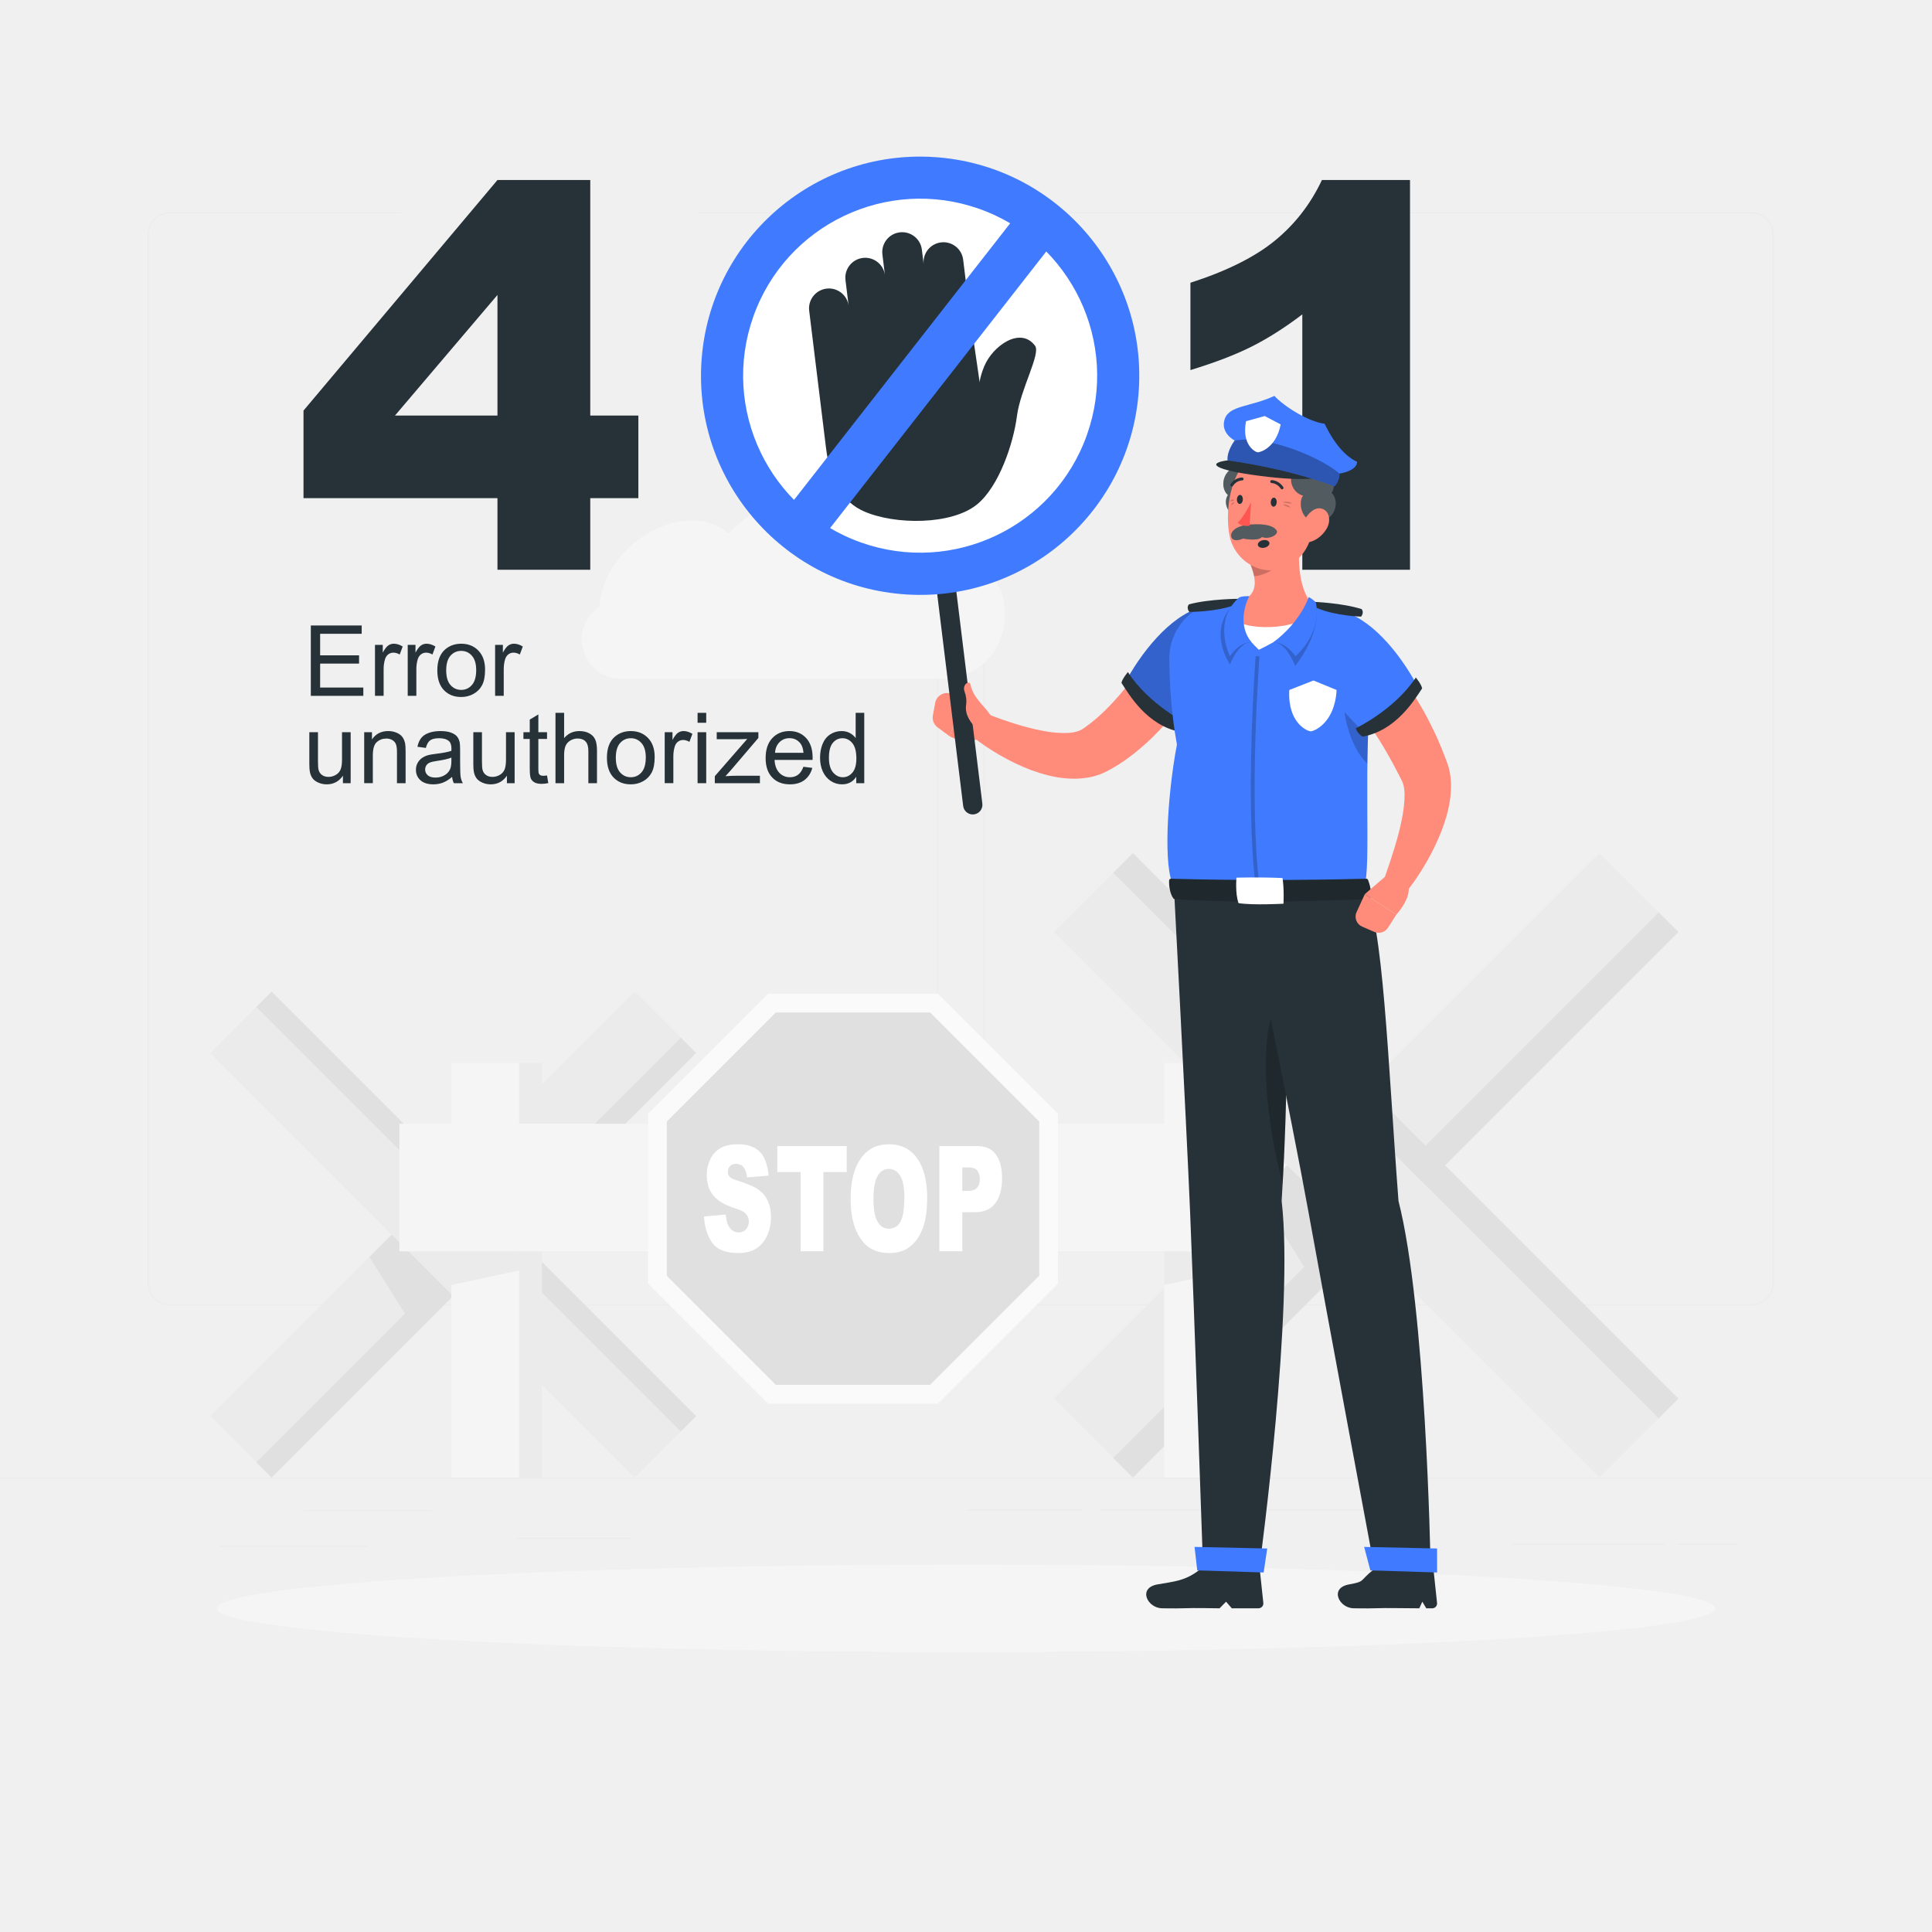
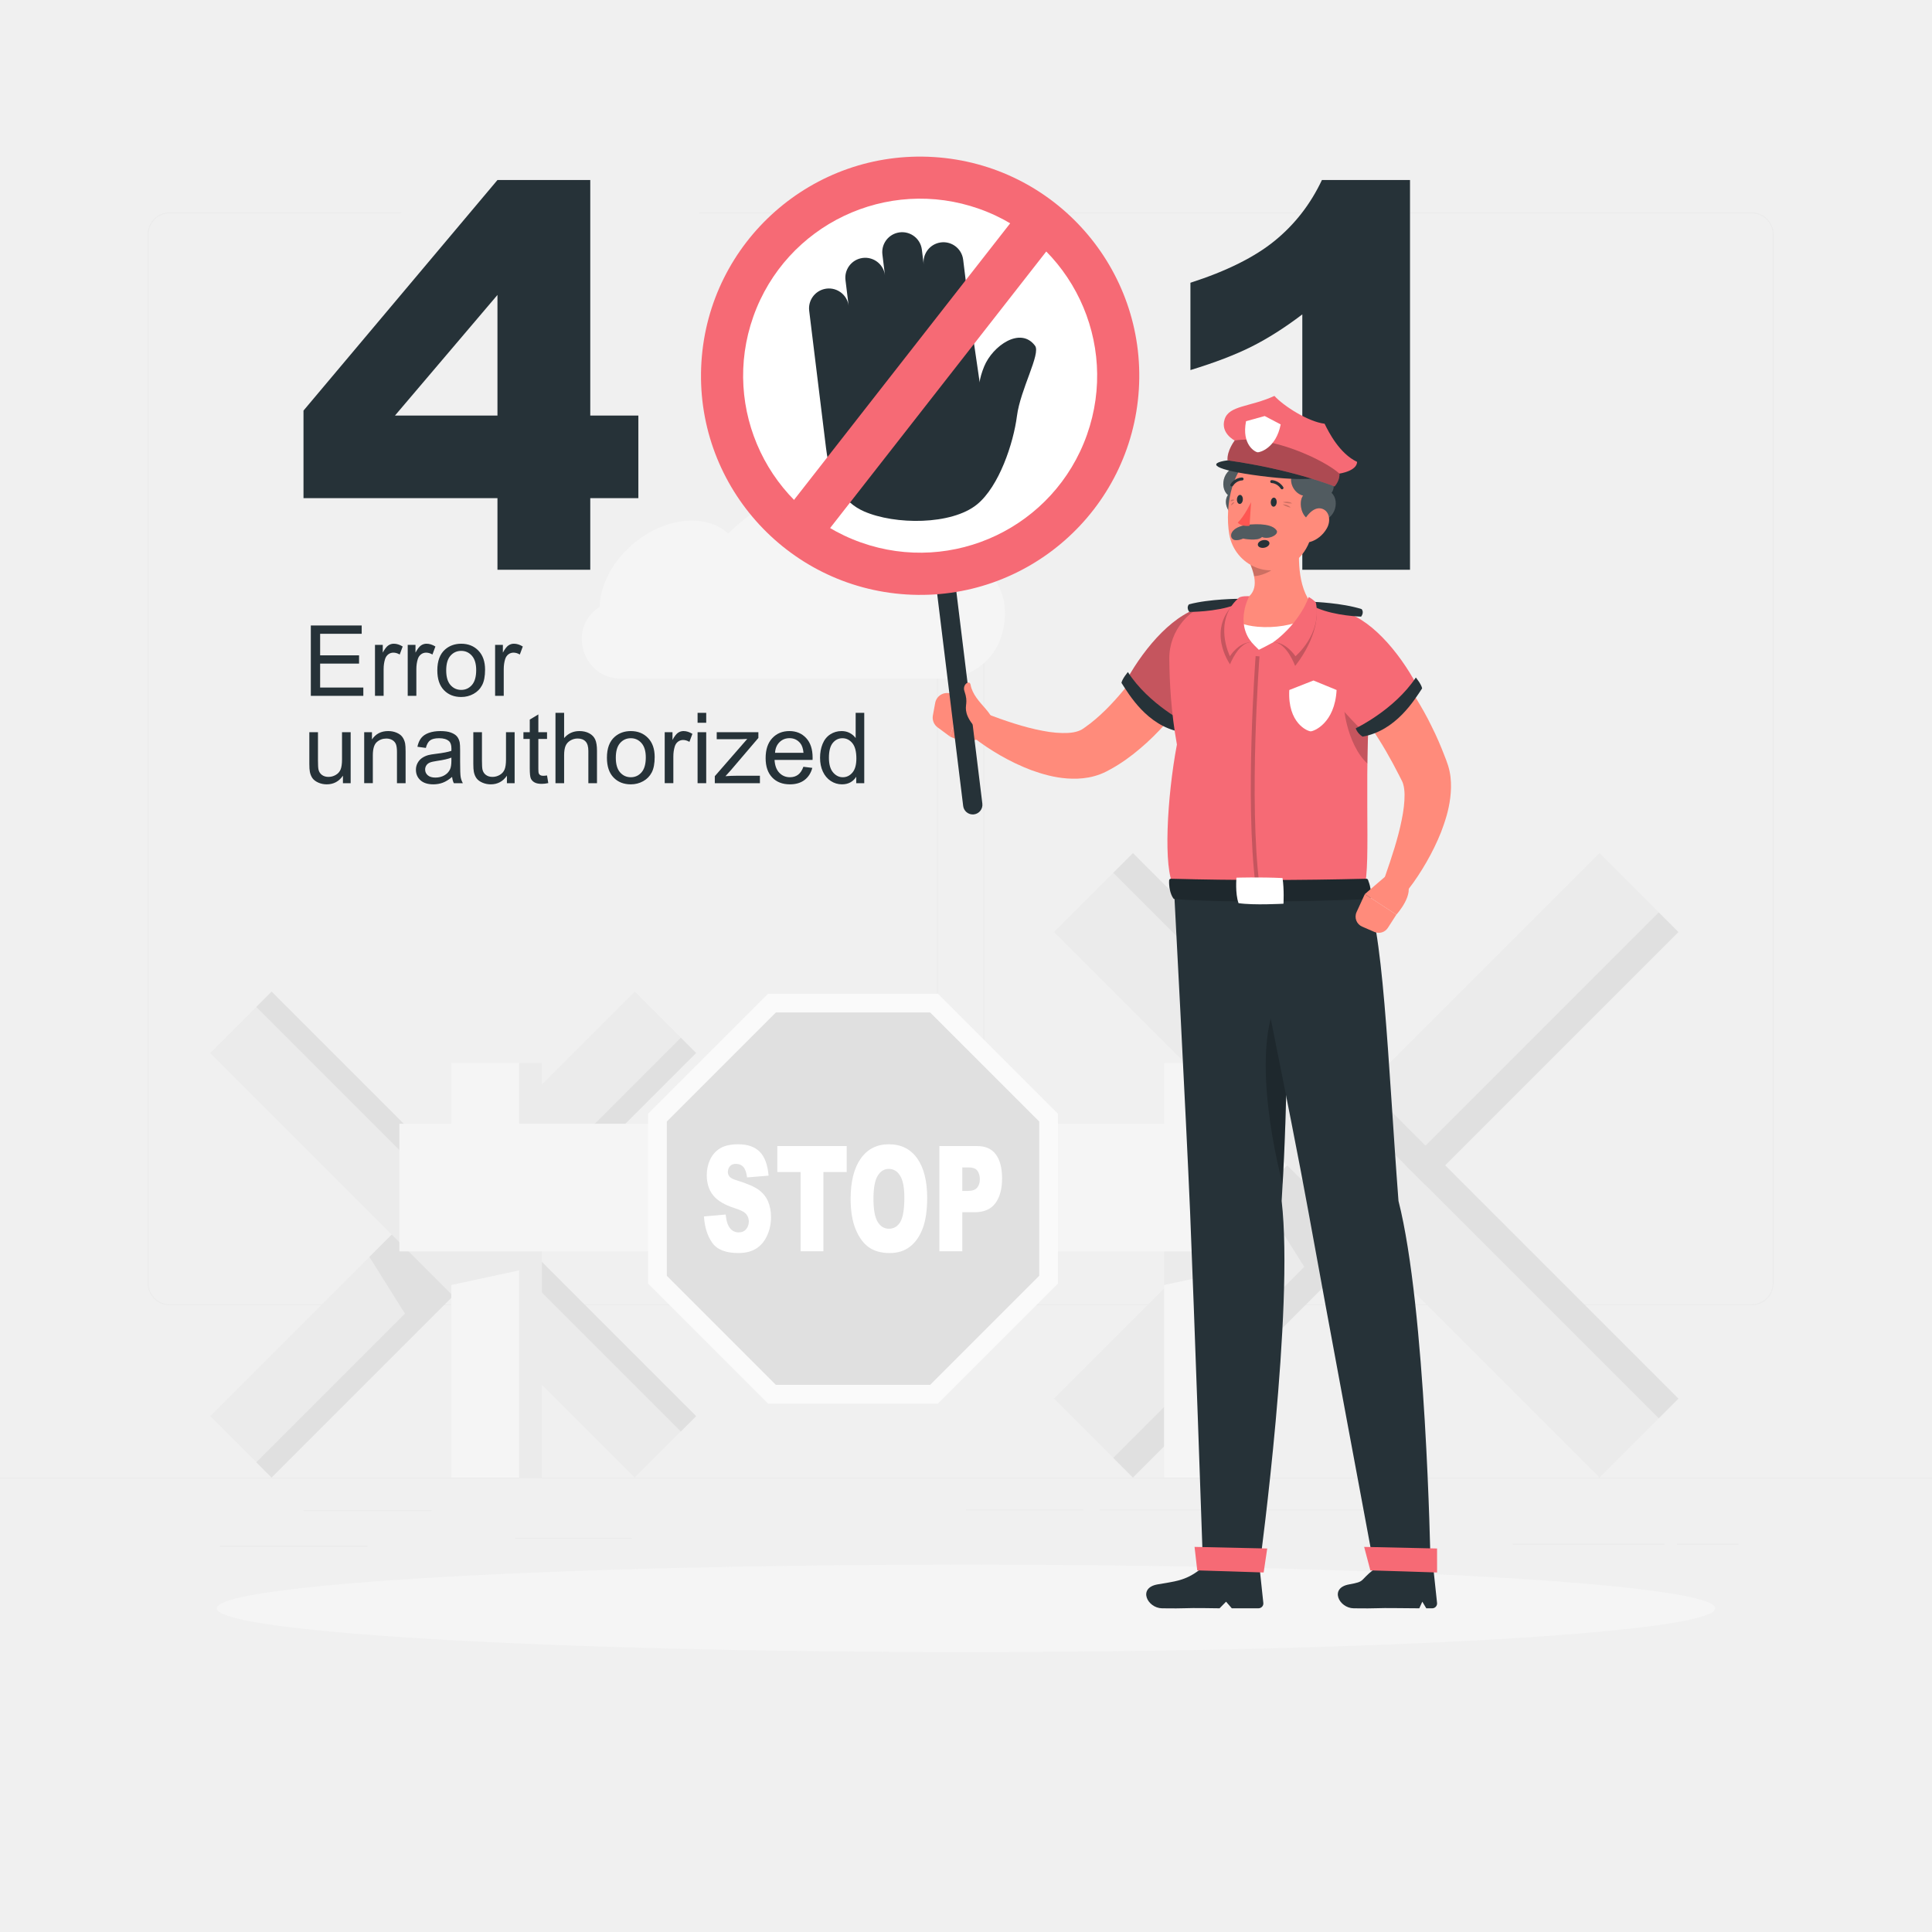
<svg xmlns="http://www.w3.org/2000/svg" version="1.1" x="0px" y="0px" viewBox="0 0 500 500" style="enable-background:new 0 0 500 500;" xml:space="preserve">
  <g id="Background_Complete">
    <g>
      <rect y="382.398" style="fill:#EBEBEB;" width="500" height="0.25" />
      <rect x="78.545" y="390.788" style="fill:#EBEBEB;" width="33.122" height="0.25" />
      <rect x="133.333" y="398" style="fill:#EBEBEB;" width="30.167" height="0.25" />
      <rect x="56.854" y="400.074" style="fill:#EBEBEB;" width="38.251" height="0.25" />
      <rect x="434" y="399.528" style="fill:#EBEBEB;" width="15.901" height="0.25" />
      <rect x="391.471" y="399.528" style="fill:#EBEBEB;" width="39.321" height="0.25" />
      <rect x="250" y="390.663" style="fill:#EBEBEB;" width="30.333" height="0.25" />
      <rect x="284.667" y="390.663" style="fill:#EBEBEB;" width="72.095" height="0.25" />
      <path style="fill:#EBEBEB;" d="M237.014,337.8H43.915c-3.147,0-5.708-2.561-5.708-5.708V60.66c0-3.147,2.561-5.708,5.708-5.708    h193.099c3.146,0,5.707,2.561,5.707,5.708v271.432C242.721,335.239,240.16,337.8,237.014,337.8z M43.915,55.203    c-3.01,0-5.458,2.448-5.458,5.458v271.432c0,3.01,2.448,5.458,5.458,5.458h193.099c3.009,0,5.457-2.448,5.457-5.458V60.66    c0-3.009-2.448-5.458-5.457-5.458H43.915z" />
      <path style="fill:#EBEBEB;" d="M453.31,337.8H260.212c-3.147,0-5.707-2.561-5.707-5.708V60.66c0-3.147,2.561-5.708,5.707-5.708    H453.31c3.148,0,5.708,2.561,5.708,5.708v271.432C459.019,335.239,456.458,337.8,453.31,337.8z M260.212,55.203    c-3.009,0-5.457,2.448-5.457,5.458v271.432c0,3.01,2.448,5.458,5.457,5.458H453.31c3.01,0,5.458-2.448,5.458-5.458V60.66    c0-3.009-2.448-5.458-5.458-5.458H260.212z" />
    </g>
    <g>
      <g>
        <rect x="340.186" y="199.199" transform="matrix(0.7071 0.7071 -0.7071 0.7071 314.2608 -160.6245)" style="fill:#EBEBEB;" width="21.672" height="199.671" />
        <polygon style="fill:#E0E0E0;" points="361.931,303.448 346.607,288.124 325.718,309.013 339.771,331.418    " />
        <rect x="357.626" y="209.415" transform="matrix(-0.7071 -0.7071 0.7071 -0.7071 397.998 783.3564)" style="fill:#E0E0E0;" width="7.224" height="199.671" />
        <rect x="340.186" y="204.307" transform="matrix(0.7071 -0.7071 0.7071 0.7071 -112.2491 337.2923)" style="fill:#EBEBEB;" width="21.672" height="199.671" />
        <rect x="357.626" y="194.091" transform="matrix(-0.7071 0.7071 -0.7071 -0.7071 824.5084 246.3343)" style="fill:#E0E0E0;" width="7.224" height="199.671" />
      </g>
      <g>
        <rect x="106.857" y="239.821" transform="matrix(0.7071 0.7071 -0.7071 0.7071 258.2875 11.4772)" style="fill:#EBEBEB;" width="16.866" height="155.396" />
        <polygon style="fill:#E0E0E0;" points="123.78,320.954 111.854,309.028 95.597,325.285 106.534,342.722    " />
        <rect x="120.429" y="247.772" transform="matrix(-0.7071 -0.7071 0.7071 -0.7071 -19.7576 642.7559)" style="fill:#E0E0E0;" width="5.622" height="155.396" />
        <rect x="106.857" y="243.797" transform="matrix(0.7071 -0.7071 0.7071 0.7071 -193.5634 175.6856)" style="fill:#EBEBEB;" width="16.866" height="155.396" />
        <rect x="120.429" y="235.846" transform="matrix(-0.7071 0.7071 -0.7071 -0.7071 432.0933 448.1087)" style="fill:#E0E0E0;" width="5.622" height="155.396" />
      </g>
      <g>
        <g>
          <rect x="301.262" y="275.115" style="fill:#F5F5F5;" width="17.606" height="107.284" />
          <polygon style="fill:#EBEBEB;" points="318.868,319.695 301.262,319.695 301.262,332.561 318.868,328.757     " />
          <rect x="318.868" y="275.115" transform="matrix(-1 -1.224647e-16 1.224647e-16 -1 643.605 657.5133)" style="fill:#EBEBEB;" width="5.869" height="107.284" />
        </g>
        <g>
          <rect x="116.786" y="275.115" style="fill:#F5F5F5;" width="17.606" height="107.284" />
          <polygon style="fill:#EBEBEB;" points="134.392,319.695 116.786,319.695 116.786,332.561 134.392,328.757     " />
          <rect x="134.392" y="275.115" transform="matrix(-1 -1.224647e-16 1.224647e-16 -1 274.6532 657.5133)" style="fill:#EBEBEB;" width="5.869" height="107.284" />
        </g>
        <g>
          <rect x="103.361" y="290.835" style="fill:#F5F5F5;" width="224.751" height="33.021" />
          <rect x="328.113" y="290.835" transform="matrix(-1 -1.224647e-16 1.224647e-16 -1 659.5233 614.6917)" style="fill:#EBEBEB;" width="3.298" height="33.021" />
        </g>
        <polygon style="fill:#FAFAFA;" points="242.731,257.173 198.792,257.173 167.722,288.243 167.722,332.183 198.792,363.253      242.731,363.253 273.801,332.183 273.801,288.243    " />
        <polygon style="fill:#E0E0E0;" points="240.722,262.023 200.801,262.023 172.571,290.252 172.571,330.174 200.801,358.403      240.722,358.403 268.952,330.174 268.952,290.252    " />
        <g>
          <path style="fill:#FFFFFF;" d="M182.189,314.819l5.622-0.501c0.121,1.3,0.369,2.29,0.743,2.97      c0.608,1.102,1.477,1.653,2.608,1.653c0.843,0,1.493-0.281,1.95-0.846c0.457-0.563,0.685-1.216,0.685-1.958      c0-0.706-0.218-1.337-0.652-1.894c-0.435-0.558-1.444-1.083-3.026-1.579c-2.591-0.828-4.438-1.93-5.542-3.305      c-1.114-1.374-1.67-3.125-1.67-5.254c0-1.399,0.285-2.72,0.854-3.965c0.57-1.243,1.426-2.221,2.57-2.933      c1.143-0.712,2.71-1.069,4.702-1.069c2.443,0,4.306,0.647,5.589,1.941c1.282,1.294,2.045,3.352,2.288,6.173l-5.568,0.465      c-0.148-1.226-0.459-2.117-0.933-2.675c-0.474-0.556-1.128-0.835-1.963-0.835c-0.687,0-1.204,0.207-1.552,0.622      c-0.348,0.415-0.522,0.918-0.522,1.513c0,0.432,0.144,0.822,0.431,1.169c0.278,0.358,0.939,0.693,1.983,1.003      c2.582,0.792,4.432,1.594,5.549,2.405c1.117,0.811,1.93,1.817,2.439,3.018c0.508,1.201,0.763,2.543,0.763,4.028      c0,1.746-0.339,3.355-1.017,4.828c-0.678,1.474-1.627,2.59-2.844,3.352c-1.217,0.761-2.751,1.141-4.603,1.141      c-3.253,0-5.504-0.891-6.756-2.673C183.063,319.832,182.354,317.566,182.189,314.819z" />
          <path style="fill:#FFFFFF;" d="M201.166,296.603h17.959v6.722h-6.026v20.499h-5.908v-20.499h-6.026V296.603z" />
          <path style="fill:#FFFFFF;" d="M220.142,310.233c0-4.445,0.869-7.904,2.608-10.381c1.739-2.475,4.16-3.714,7.264-3.714      c3.183,0,5.634,1.216,7.356,3.649c1.722,2.433,2.582,5.84,2.582,10.222c0,3.181-0.376,5.79-1.129,7.827      c-0.752,2.037-1.839,3.621-3.26,4.753c-1.422,1.133-3.193,1.699-5.314,1.699c-2.156,0-3.941-0.489-5.354-1.466      c-1.413-0.978-2.559-2.526-3.436-4.643C220.58,316.064,220.142,313.414,220.142,310.233z M226.05,310.269      c0,2.749,0.358,4.723,1.076,5.924c0.717,1.201,1.693,1.801,2.928,1.801c1.269,0,2.252-0.588,2.948-1.763      c0.695-1.176,1.044-3.286,1.044-6.332c0-2.562-0.363-4.435-1.089-5.617c-0.726-1.182-1.711-1.773-2.954-1.773      c-1.191,0-2.148,0.6-2.87,1.801C226.41,305.51,226.05,307.497,226.05,310.269z" />
          <path style="fill:#FFFFFF;" d="M243.109,296.603h9.821c2.139,0,3.741,0.725,4.806,2.172c1.065,1.449,1.598,3.51,1.598,6.183      c0,2.749-0.581,4.897-1.741,6.444c-1.161,1.548-2.933,2.321-5.315,2.321h-3.235v10.101h-5.935V296.603z M249.044,308.208h1.448      c1.139,0,1.939-0.281,2.4-0.845c0.46-0.563,0.691-1.284,0.691-2.163c0-0.853-0.2-1.578-0.6-2.172      c-0.4-0.594-1.152-0.891-2.256-0.891h-1.683V308.208z" />
        </g>
      </g>
      <path style="fill:#F0F0F0;" d="M411.347,102.747c-1.03,0-2.067,0.129-3.096,0.374c-0.004,0.001-0.009,0.002-0.013,0.004    c-1.316-2.951-4.247-4.872-8.203-4.872c-2.897,0-5.857,1.027-8.436,2.735l0,0c-1.678-5.634-6.708-9.404-13.734-9.404    c-9.986,0-20.447,7.632-24.228,17.392c-0.878-0.202-1.814-0.313-2.813-0.313c-0.313,0-0.627,0.011-0.941,0.031    c-8.616,0.571-7.969,13.572,0.666,13.572h61.4c2.155,0,4.203-1.007,5.471-2.749c1.062-1.459,1.886-3.068,2.385-4.76    C421.764,108.123,417.974,102.747,411.347,102.747z" />
      <path style="fill:#F0F0F0;" d="M171.359,45.129c-1.341-8.879-8.42-15.07-18.771-15.07c-8.481,0-17.218,4.154-23.723,10.545    c-0.002,0.002-0.004,0.004-0.006,0.006c-1.681-1.534-4.02-2.447-6.848-2.447c-7.178,0-14.713,5.819-16.832,12.996    c-0.333,1.13-0.496,2.219-0.533,3.264c-0.005,0.003-0.01,0.007-0.015,0.01c-0.049,0.033-0.098,0.066-0.146,0.099    c-5.945,4.043-2.958,13.385,4.232,13.385h63.231c2.447,0,4.775-1.189,6.104-3.243c0.989-1.529,1.768-3.173,2.273-4.886    C182.582,52.136,178.606,45.845,171.359,45.129z" />
      <path style="fill:#F5F5F5;" d="M246.884,144.296c-1.844-12.208-11.576-20.72-25.809-20.72c-11.66,0-23.674,5.711-32.617,14.498    c-0.003,0.003-0.005,0.005-0.008,0.008c-2.311-2.109-5.528-3.364-9.416-3.364c-9.869,0-20.23,8-23.142,17.869    c-0.458,1.553-0.682,3.051-0.733,4.488c-0.007,0.005-0.014,0.009-0.021,0.013c-0.067,0.045-0.134,0.09-0.201,0.136    c-8.182,5.565-4.124,18.403,5.771,18.403h83.321c6.914,0,13.153-4.432,15.146-11.053c0.012-0.041,0.025-0.083,0.037-0.124    C262.316,153.931,256.849,145.282,246.884,144.296z" />
    </g>
  </g>
  <g id="Background_Simple" style="display:none;">
    <g style="display:inline;">
-       <path style="fill:#407BFF;" d="M312.63,195.478c-16.424-28.295-22.446-56.696-48.459-80.939    c-20.391-19.004-44.801-36.364-80.735-36.049c-34.237,0.299-66.685,11.37-81.895,37.85c-15.031,26.168-12.386,61.452,1.454,84.648    c7.376,12.362,20.103,21.206,30.93,31.538c11.94,11.394,17.783,24.454,21.425,39.256c6.396,25.996,9.831,51.906,37.977,68.233    c27.571,15.994,63.867,13.722,98.977,11.881c32.105-1.684,78.098,3.508,101.174-22.134c21.826-24.253,16.347-63.719-3.388-83.319    C368.11,224.611,328.379,222.61,312.63,195.478z" />
+       <path style="fill:#F66A75;" d="M312.63,195.478c-16.424-28.295-22.446-56.696-48.459-80.939    c-20.391-19.004-44.801-36.364-80.735-36.049c-34.237,0.299-66.685,11.37-81.895,37.85c-15.031,26.168-12.386,61.452,1.454,84.648    c7.376,12.362,20.103,21.206,30.93,31.538c11.94,11.394,17.783,24.454,21.425,39.256c6.396,25.996,9.831,51.906,37.977,68.233    c27.571,15.994,63.867,13.722,98.977,11.881c32.105-1.684,78.098,3.508,101.174-22.134c21.826-24.253,16.347-63.719-3.388-83.319    C368.11,224.611,328.379,222.61,312.63,195.478z" />
      <path style="opacity:0.9;fill:#FFFFFF;" d="M312.63,195.478c-16.424-28.295-22.446-56.696-48.459-80.939    c-20.391-19.004-44.801-36.364-80.735-36.049c-34.237,0.299-66.685,11.37-81.895,37.85c-15.031,26.168-12.386,61.452,1.454,84.648    c7.376,12.362,20.103,21.206,30.93,31.538c11.94,11.394,17.783,24.454,21.425,39.256c6.396,25.996,9.831,51.906,37.977,68.233    c27.571,15.994,63.867,13.722,98.977,11.881c32.105-1.684,78.098,3.508,101.174-22.134c21.826-24.253,16.347-63.719-3.388-83.319    C368.11,224.611,328.379,222.61,312.63,195.478z" />
    </g>
  </g>
  <g id="Shadow_1_">
    <ellipse id="_x3C_Path_x3E__371_" style="fill:#F5F5F5;" cx="250" cy="416.238" rx="193.889" ry="11.323" />
  </g>
  <g id="_x34__1">
    <path style="fill:#263238;" d="M128.743,128.923H78.545v-22.664l50.198-59.671h24.017v60.955h12.448v21.379H152.76v18.536h-24.017   V128.923z M128.743,107.544V76.331l-26.524,31.213H128.743z" />
    <path style="fill:#263238;" d="M364.91,46.588v100.871h-27.873V81.363c-4.511,3.428-8.874,6.202-13.091,8.321   c-4.218,2.12-9.505,4.151-15.865,6.09V73.176c9.38-3.021,16.665-6.653,21.852-10.893c5.186-4.239,9.246-9.471,12.178-15.695H364.91   z" />
  </g>
  <g id="Character_1_">
    <g>
      <g>
        <path style="fill:#FF8B7B;" d="M311.817,173.193c-0.44,0.786-0.776,1.354-1.168,2.008c-0.379,0.632-0.777,1.242-1.171,1.855     c-0.788,1.224-1.624,2.409-2.473,3.586c-1.712,2.344-3.533,4.622-5.512,6.803c-1.975,2.185-4.083,4.294-6.41,6.255     c-2.313,1.974-4.829,3.816-7.669,5.377c-0.583,0.337-1.722,0.941-2.695,1.294c-1.001,0.377-1.999,0.654-2.977,0.833     c-1.959,0.357-3.798,0.38-5.528,0.264c-3.457-0.244-6.49-1.14-9.338-2.162c-2.833-1.077-5.472-2.355-7.983-3.797     c-2.525-1.463-4.852-2.986-7.203-4.861c-1.508-1.203-1.756-3.4-0.553-4.909c0.97-1.216,2.587-1.612,3.967-1.09l0.186,0.071     c4.739,1.8,9.795,3.522,14.527,4.406c2.357,0.473,4.685,0.664,6.656,0.557c0.978-0.066,1.865-0.224,2.552-0.471     c0.344-0.122,0.645-0.247,0.896-0.39c0.283-0.161,0.333-0.216,0.897-0.602c3.612-2.524,7.03-6.045,10.176-9.859     c1.566-1.922,3.096-3.915,4.551-5.972c0.735-1.022,1.439-2.07,2.145-3.108l1.03-1.564l0.941-1.469l0.158-0.247     c2.085-3.254,6.413-4.202,9.667-2.117C312.615,165.89,313.601,169.989,311.817,173.193z" />
        <path style="fill:#FF8B7B;" d="M256.74,185.461l-7.67-5.076l-3.247,10.199c0,0,4.951,2.86,9.856-0.503L256.74,185.461z" />
        <path style="fill:#FF8B7B;" d="M242.027,181.913l-0.599,3.245c-0.217,1.178,0.257,2.376,1.221,3.087l3.174,2.339l3.247-10.199     l-3.083-0.906C244.206,178.955,242.363,180.088,242.027,181.913z" />
        <g>
-           <path style="fill:#407BFF;" d="M312.06,156.937c-7.809,1.237-15.711,10.407-20.459,18.954      c5.221,9.095,13.533,12.417,13.533,12.417s9.26-8.763,13.011-15.234C321.897,166.602,319.407,155.773,312.06,156.937z" />
+           <path style="fill:#F66A75;" d="M312.06,156.937c-7.809,1.237-15.711,10.407-20.459,18.954      c5.221,9.095,13.533,12.417,13.533,12.417s9.26-8.763,13.011-15.234C321.897,166.602,319.407,155.773,312.06,156.937z" />
          <path style="opacity:0.2;" d="M312.06,156.937c-7.809,1.237-15.711,10.407-20.459,18.954      c5.221,9.095,13.533,12.417,13.533,12.417s9.26-8.763,13.011-15.234C321.897,166.602,319.407,155.773,312.06,156.937z" />
        </g>
        <path style="fill:#263238;" d="M291.901,173.93c0,0-1.474,1.725-1.669,2.789c1.949,3.001,6.575,11.029,15.223,12.706     c1.467-0.888,1.801-2.132,1.801-2.132S297.32,182.387,291.901,173.93z" />
-         <path style="fill:#407BFF;" d="M343.53,156.666c-9.197-1.495-19.781-1.942-28.566-0.816c-7.1,0.91-12.408,7.436-12.35,14.594     c0.051,6.261,0.476,13.994,1.971,22.243c-2.608,13.757-3.546,32.438-0.796,36.559c0.001,0.004,49.196,0.696,49.196,0.696     c2.104-5.887-0.541-31.327,2.265-57.898C356.035,164.612,350.908,157.865,343.53,156.666z" />
+         <path style="fill:#F66A75;" d="M343.53,156.666c-9.197-1.495-19.781-1.942-28.566-0.816c-7.1,0.91-12.408,7.436-12.35,14.594     c0.051,6.261,0.476,13.994,1.971,22.243c-2.608,13.757-3.546,32.438-0.796,36.559c0.001,0.004,49.196,0.696,49.196,0.696     c2.104-5.887-0.541-31.327,2.265-57.898C356.035,164.612,350.908,157.865,343.53,156.666z" />
        <path style="opacity:0.2;" d="M324.96,229.309c-2.807-22.131-0.031-59.143-0.003-59.514l0.997,0.076     c-0.028,0.37-2.797,37.282-0.003,59.313L324.96,229.309z" />
        <path style="fill:#263238;" d="M319.647,156.542c1.694-0.632,1.062-1.572,1.062-1.572s-7.682,0-12.991,1.432     c-0.812,0.862,0.063,1.959,0.063,1.959S314.62,158.419,319.647,156.542z" />
        <path style="opacity:0.2;" d="M322.789,155c0,0-3.167,5.861,1.073,11.19c-3.359,0.022-5.531,5.727-5.531,5.727     s-6.563-9.119,1.833-16.411C320.631,154.784,322.789,155,322.789,155z" />
        <path style="fill:#FFFFFF;" d="M319.405,157.841c-0.824,3.576,6.385,10.329,6.385,10.329s12.75-6.159,13.556-9.693     L319.405,157.841z" />
        <path style="opacity:0.2;" d="M348.179,178.79c-1.36,2.62,0.45,14.03,5.7,18.81c0.06-4.7,0.2-9.69,0.5-14.82L348.179,178.79z" />
        <path style="fill:#FF8B7B;" d="M336.694,137.247l-13.164,8.638c1.558,3.826,2.286,7.807-2.212,9.644     c-2.606,1.064-2.653,4.772-0.03,5.792c1.055,0.411,2.408,0.716,4.124,0.874c4.526,0.417,9.266-0.43,12.383-1.969     c1.751-0.865,2.248-3.06,1.135-4.665C335.514,150.635,335.931,142.158,336.694,137.247z" />
        <path style="opacity:0.2;" d="M331.327,140.772l-7.792,5.109c0.447,1.085,0.818,2.181,1.015,3.237     c3.108-0.178,7.164-2.641,7.248-5.208C331.841,142.63,331.653,141.387,331.327,140.772z" />
        <g>
          <path style="fill:#263238;" d="M322.076,120.772c3.356-0.068,4.266,4.742,3.038,6.366c2.539,0.553,3.765,3.524,3.034,5.032      c-0.73,1.508-3.703,3.154-6.328,2.494c-4.486-1.128-5.265-4.854-4.036-6.553C315.345,126.096,316.566,120.026,322.076,120.772z" />
          <path style="opacity:0.2;fill:#FFFFFF;" d="M322.076,120.772c3.356-0.068,4.266,4.742,3.038,6.366      c2.539,0.553,3.765,3.524,3.034,5.032c-0.73,1.508-3.703,3.154-6.328,2.494c-4.486-1.128-5.265-4.854-4.036-6.553      C315.345,126.096,316.566,120.026,322.076,120.772z" />
        </g>
        <path style="fill:#FF8B7B;" d="M340.962,128.696c-1.006,7.893-1.193,12.568-5.466,16.339c-6.428,5.674-15.985,1.314-17.361-6.742     c-1.238-7.251,0.614-18.941,8.587-21.519C334.578,114.235,341.968,120.803,340.962,128.696z" />
        <g>
          <path style="fill:#263238;" d="M340.054,134.734c-3.357-0.049-4.097-4.888-2.814-6.468c-2.518-0.642-3.639-3.653-2.857-5.135      c0.783-1.481,3.811-3.022,6.411-2.271c4.443,1.284,5.092,5.035,3.805,6.69C346.966,129.649,345.533,135.673,340.054,134.734z" />
          <path style="opacity:0.2;fill:#FFFFFF;" d="M340.054,134.734c-3.357-0.049-4.097-4.888-2.814-6.468      c-2.518-0.642-3.639-3.653-2.857-5.135c0.783-1.481,3.811-3.022,6.411-2.271c4.443,1.284,5.092,5.035,3.805,6.69      C346.966,129.649,345.533,135.673,340.054,134.734z" />
        </g>
        <path style="opacity:0.2;" d="M331.999,129.96c0,0,1.415-0.398,2.415,0.311C333.07,130.365,331.999,129.96,331.999,129.96z" />
        <path style="opacity:0.2;" d="M331.964,130.54c0,0,1.338-0.087,2.049,0.819C332.81,131.164,331.964,130.54,331.964,130.54z" />
        <path style="opacity:0.2;" d="M319.467,129.391c0,0-0.644-0.398-1.099,0.311C318.98,129.795,319.467,129.391,319.467,129.391z" />
        <path style="opacity:0.2;" d="M319.484,129.971c0,0-0.609-0.087-0.932,0.819C319.099,130.595,319.484,129.971,319.484,129.971z" />
        <path style="fill:#FF8B7B;" d="M343.383,136.739c-1.049,1.845-2.715,3.038-4.227,3.479c-2.275,0.663-3.185-1.613-2.361-3.981     c0.741-2.132,2.818-5.045,5.01-4.66C343.964,131.956,344.583,134.629,343.383,136.739z" />
        <path style="fill:#263238;" d="M330.405,130.017c-0.042,0.646-0.419,1.143-0.841,1.112s-0.73-0.58-0.688-1.226     c0.042-0.646,0.419-1.144,0.841-1.112C330.139,128.823,330.447,129.371,330.405,130.017z" />
        <path style="fill:#263238;" d="M327.202,141.752c-0.826,0.156-1.573-0.157-1.67-0.698c-0.097-0.541,0.494-1.106,1.319-1.262     c0.825-0.155,1.573,0.157,1.67,0.698C328.618,141.031,328.027,141.596,327.202,141.752z" />
        <path style="fill:#263238;" d="M321.646,129.308c-0.042,0.646-0.419,1.144-0.841,1.112c-0.422-0.031-0.731-0.58-0.688-1.226     c0.042-0.646,0.419-1.143,0.841-1.112C321.38,128.113,321.688,128.662,321.646,129.308z" />
        <g>
          <path style="fill:#263238;" d="M323.642,135.748c-4.685,0.32-5.578,2.605-4.762,3.604c0.816,0.999,2.823,0.017,2.823,0.017      s3.783,0.808,4.898-0.395c1.788,0.761,4.514-0.662,3.749-1.742C329.584,136.152,327.645,135.474,323.642,135.748z" />
          <path style="opacity:0.2;fill:#FFFFFF;" d="M323.642,135.748c-4.685,0.32-5.578,2.605-4.762,3.604      c0.816,0.999,2.823,0.017,2.823,0.017s3.783,0.808,4.898-0.395c1.788,0.761,4.514-0.662,3.749-1.742      C329.584,136.152,327.645,135.474,323.642,135.748z" />
        </g>
        <path style="fill:#FF5652;" d="M323.78,129.968c0,0-1.713,3.615-3.447,5.292c1.073,1.151,3.049,0.808,3.049,0.808L323.78,129.968     z" />
        <path style="fill:#263238;" d="M331.812,126.638c0.063-0.004,0.126-0.023,0.183-0.06c0.175-0.114,0.224-0.349,0.108-0.526     c-1.157-1.767-2.913-1.795-2.987-1.795c-0.21-0.001-0.379,0.169-0.378,0.379c0.001,0.209,0.171,0.38,0.38,0.382l0,0     c0.058,0.001,1.426,0.037,2.35,1.447C331.546,126.584,331.68,126.646,331.812,126.638z" />
        <path style="fill:#263238;" d="M318.779,125.89c0.123,0.001,0.244-0.057,0.318-0.166c0.933-1.387,2.302-1.389,2.36-1.388     c0.209,0.002,0.38-0.165,0.382-0.374c0.001-0.209-0.166-0.382-0.375-0.386c-0.076,0-1.831-0.017-2.999,1.72     c-0.117,0.174-0.07,0.41,0.105,0.528C318.634,125.868,318.707,125.89,318.779,125.89z" />
        <g>
          <path style="fill:#263238;" d="M331.689,310.8c2.237-36.078,1.743-73.102-2.149-81.16l-25.75-0.394      c0,0,3.191,60.325,4.204,84.357c1.05,24.988,3.284,89.963,3.284,89.963l14.898,0.184      C326.175,403.75,334.931,338.71,331.689,310.8z" />
          <path style="opacity:0.2;" d="M332.799,255.65c-8.79,9.6-4.68,36.18-0.85,50.82C332.969,288.16,333.279,269.93,332.799,255.65z" />
          <path style="fill:#263238;" d="M325.972,405.663l-13.106-0.169c-0.801-0.013-1.661,0.17-2.319,0.689      c-3.793,2.994-6.688,3.09-10.999,3.862c-5.168,0.926-2.612,6.123,1.198,6.183c6.301,0.099,5.778-0.133,11.15-0.048      c1.213,0.019,3.726,0.048,3.726,0.048l1.683-1.712l1.484,1.712c0,0,4.125,0,6.876,0c0.761,0,1.365-0.628,1.284-1.385      L325.972,405.663z" />
-           <path style="fill:#407BFF;" d="M327.032,406.958c-0.232-0.041-17.188-0.541-17.188-0.541l-0.694-6.083l18.806,0.417      L327.032,406.958z" />
+           <path style="fill:#F66A75;" d="M327.032,406.958c-0.232-0.041-17.188-0.541-17.188-0.541l-0.694-6.083l18.806,0.417      L327.032,406.958z" />
        </g>
        <g>
          <path style="fill:#263238;" d="M361.927,310.8c-2.759-36.078-3.935-72.8-8.943-80.858l-31.057-0.4      c0,0,12.352,60.029,16.692,84.061c4.51,24.988,16.652,89.963,16.652,89.963l14.923,0.184      C370.195,403.75,369.034,338.71,361.927,310.8z" />
          <path style="fill:#263238;" d="M370.93,405.663l-13.106-0.169c-0.801-0.013-1.661,0.17-2.319,0.689      c-3.793,2.994-2.059,3.09-6.37,3.862c-5.168,0.926-2.612,6.123,1.198,6.183c6.301,0.099,5.777-0.133,11.15-0.048      c1.213,0.019,5.833,0.048,5.833,0.048l0.778-1.712l1.028,1.712h1.536c0.746,0,1.328-0.647,1.249-1.389L370.93,405.663z" />
-           <path style="fill:#407BFF;" d="M371.915,406.958c-0.238-0.041-17.269-0.541-17.269-0.541l-1.605-6.083l18.868,0.417      L371.915,406.958z" />
+           <path style="fill:#F66A75;" d="M371.915,406.958c-0.238-0.041-17.269-0.541-17.269-0.541l-1.605-6.083l18.868,0.417      L371.915,406.958z" />
        </g>
-         <path style="fill:#407BFF;" d="M323.315,154.294c0,0-3.692,6.567,0.547,11.895c-3.359,0.022-5.559,3.643-5.559,3.643     s-4.472-8.979,2.132-14.958C320.902,154.153,323.315,154.294,323.315,154.294z" />
+         <path style="fill:#F66A75;" d="M323.315,154.294c0,0-3.692,6.567,0.547,11.895c-3.359,0.022-5.559,3.643-5.559,3.643     s-4.472-8.979,2.132-14.958C320.902,154.153,323.315,154.294,323.315,154.294z" />
        <g>
          <path style="fill:#263238;" d="M354.333,232.684c-17.573,0.727-37.725,0.95-50.327-0.001c-0.139-0.011-0.267-0.076-0.347-0.19      c-0.788-1.118-1.176-3.041-1.086-4.645c0.014-0.246,0.231-0.431,0.478-0.424c16.633,0.446,33.161,0.423,50.537-0.004      c0.195-0.005,0.378,0.111,0.45,0.292c0.555,1.405,0.851,2.931,0.745,4.536C354.767,232.486,354.57,232.675,354.333,232.684z" />
          <path style="opacity:0.2;" d="M354.333,232.684c-17.573,0.727-37.725,0.95-50.327-0.001c-0.139-0.011-0.267-0.076-0.347-0.19      c-0.788-1.118-1.176-3.041-1.086-4.645c0.014-0.246,0.231-0.431,0.478-0.424c16.633,0.446,33.161,0.423,50.537-0.004      c0.195-0.005,0.378,0.111,0.45,0.292c0.555,1.405,0.851,2.931,0.745,4.536C354.767,232.486,354.57,232.675,354.333,232.684z" />
        </g>
        <path style="fill:#FFFFFF;" d="M319.998,227.143c0,0-0.378,4.025,0.532,6.589c3.813,0.589,11.635,0.148,11.635,0.148     s0.208-3.722-0.248-6.644C325.92,226.958,319.998,227.143,319.998,227.143z" />
        <g>
          <path style="fill:#FF8B7B;" d="M355.133,166.724l0.567,0.505l0.452,0.42l0.845,0.816c0.552,0.541,1.055,1.087,1.563,1.636      c1.003,1.094,1.95,2.214,2.848,3.354c1.796,2.283,3.466,4.631,4.961,7.069c1.5,2.434,2.908,4.913,4.138,7.47      c1.275,2.534,2.396,5.133,3.396,7.769c0.264,0.705,0.474,1.135,0.858,2.346c0.324,1.036,0.522,2.048,0.634,3.009      c0.221,1.936,0.129,3.701-0.07,5.354c-0.401,3.306-1.353,6.174-2.391,8.912c-1.091,2.715-2.342,5.267-3.747,7.702      c-1.417,2.452-2.887,4.732-4.672,7.034c-1.184,1.527-3.381,1.804-4.908,0.621c-1.217-0.944-1.641-2.533-1.162-3.912l0.06-0.17      c1.652-4.731,3.302-9.697,4.238-14.389c0.491-2.332,0.775-4.657,0.756-6.646c-0.015-0.989-0.132-1.89-0.321-2.575      c-0.221-0.792-0.265-0.738-0.975-2.171c-2.244-4.443-4.704-8.741-7.481-12.763c-1.373-2.023-2.837-3.96-4.338-5.827      c-0.744-0.941-1.529-1.831-2.294-2.71l-1.158-1.264l-0.561-0.589l-0.264-0.268c-0.066-0.066-0.195-0.191-0.165-0.169      c-2.917-2.537-3.224-6.958-0.687-9.876C347.795,164.494,352.216,164.186,355.133,166.724z" />
-           <path style="fill:#407BFF;" d="M346.506,158.059c7.79,1.35,15.558,10.634,20.182,19.248c-5.352,9.018-13.712,12.22-13.712,12.22      s-9.132-8.896-12.789-15.421C336.53,167.581,339.177,156.789,346.506,158.059z" />
+           <path style="fill:#F66A75;" d="M346.506,158.059c7.79,1.35,15.558,10.634,20.182,19.248c-5.352,9.018-13.712,12.22-13.712,12.22      s-9.132-8.896-12.789-15.421C336.53,167.581,339.177,156.789,346.506,158.059z" />
          <path style="fill:#263238;" d="M366.416,175.342c0,0,1.449,1.746,1.629,2.813c-1.992,2.973-6.734,10.933-15.405,12.484      c-1.454-0.909-1.77-2.157-1.77-2.157S360.875,183.721,366.416,175.342z" />
          <path style="fill:#263238;" d="M340.868,157.364c-1.611-0.69-0.969-1.607-0.969-1.607s7.41,0.262,12.48,1.874      c0.753,0.889-0.129,1.956-0.129,1.956S345.651,159.411,340.868,157.364z" />
          <path style="opacity:0.2;" d="M338.929,155.561c0,0-1.681,5.856-9.36,10.639c3.359,0.022,5.614,6.133,5.614,6.133      s6.957-8.222,5.379-16.333C340.095,155.278,338.929,155.561,338.929,155.561z" />
-           <path style="fill:#407BFF;" d="M338.706,154.5c0,0-1.996,6.344-9.137,11.7c3.359,0.022,5.693,3.633,5.693,3.633      s6.878-5.722,5.3-13.833C340.095,155.278,338.706,154.5,338.706,154.5z" />
+           <path style="fill:#F66A75;" d="M338.706,154.5c0,0-1.996,6.344-9.137,11.7c3.359,0.022,5.693,3.633,5.693,3.633      s6.878-5.722,5.3-13.833C340.095,155.278,338.706,154.5,338.706,154.5z" />
          <path style="fill:#FFFFFF;" d="M345.91,178.571c-0.464,8.64-5.925,10.696-6.697,10.696c-0.772,0-6.012-2.056-5.547-10.696      l6.254-2.46L345.91,178.571z" />
          <path style="fill:#FF8B7B;" d="M359.372,226.102l-6.157,5.297l8.167,5.309c0,0,4.993-5.473,2.514-8.596L359.372,226.102z" />
          <path style="fill:#FF8B7B;" d="M352.517,239.806l3.176,1.378c1.264,0.549,2.74,0.101,3.486-1.058l2.202-3.419l-8.167-5.309      l-2.135,4.651C350.421,237.484,351.069,239.178,352.517,239.806z" />
        </g>
        <g>
          <path style="fill:#263238;" d="M317.695,119.135c-5.488,0.741-3.643,2.486,8.597,4.049c12.24,1.563,15.303,0.33,15.303,0.33      S327.541,119.098,317.695,119.135z" />
-           <path style="fill:#407BFF;" d="M345.387,125.89c0,0-10.749-4.374-27.692-6.755c-0.208-2.49,1.844-5.13,1.844-5.13      s-3.776-1.895-2.604-5.509s6.571-3.133,12.88-6.035c2.313,2.544,8.661,6.671,12.993,7.201c1.074,2.207,3.873,7.734,8.41,9.87      c-0.065,2.409-4.577,3.034-4.577,3.034S346.854,124.188,345.387,125.89z" />
+           <path style="fill:#F66A75;" d="M345.387,125.89c0,0-10.749-4.374-27.692-6.755c-0.208-2.49,1.844-5.13,1.844-5.13      s-3.776-1.895-2.604-5.509s6.571-3.133,12.88-6.035c2.313,2.544,8.661,6.671,12.993,7.201c1.074,2.207,3.873,7.734,8.41,9.87      c-0.065,2.409-4.577,3.034-4.577,3.034S346.854,124.188,345.387,125.89z" />
          <path style="opacity:0.3;" d="M346.642,122.565c-3.928-3.57-17.894-10.084-27.103-8.56c0,0-2.052,2.64-1.844,5.13      c16.943,2.381,27.692,6.756,27.692,6.756C346.854,124.188,346.642,122.565,346.642,122.565z" />
          <path style="fill:#FFFFFF;" d="M331.439,109.84c-1.209,6.164-5.413,7.267-5.978,7.215c-0.565-0.053-4.194-1.883-2.986-8.047      l4.826-1.339L331.439,109.84z" />
        </g>
      </g>
      <g>
        <path style="fill:#263238;" d="M251.749,210.779c-1.245,0-2.323-0.929-2.479-2.195l-7.138-58.197     c-0.168-1.371,0.807-2.618,2.177-2.786c1.368-0.177,2.618,0.807,2.786,2.177l7.138,58.197c0.168,1.371-0.807,2.618-2.177,2.786     C251.954,210.773,251.851,210.779,251.749,210.779z" />
        <path style="fill:#FF8B7B;" d="M250.156,184.604c-0.604-2.24,0.541-2.576-0.566-5.753c-0.589-1.69,1.346-2.994,1.591-1.638     c0.894,4.947,7.473,7.717,5.187,10.844C254.045,191.232,250.761,186.844,250.156,184.604z" />
-         <ellipse transform="matrix(0.0626 -0.998 0.998 0.0626 126.183 328.814)" style="fill:#407BFF;" cx="238.132" cy="97.235" rx="56.714" ry="56.714" />
+         <ellipse transform="matrix(0.0626 -0.998 0.998 0.0626 126.183 328.814)" style="fill:#F66A75;" cx="238.132" cy="97.235" rx="56.714" ry="56.714" />
        <ellipse transform="matrix(0.334 -0.9426 0.9426 0.334 66.9429 289.2134)" style="fill:#FFFFFF;" cx="238.132" cy="97.235" rx="45.801" ry="45.801" />
        <path style="fill:#263238;" d="M267.872,89.486c-3.763-5.072-10.971,0.003-13.17,5.347c-0.583,1.416-1.15,3.24-1.157,4.149     l-2.382-16.317l-1.896-15.454c-0.378-3.078-3.373-5.126-6.378-4.359c-2.508,0.639-4.151,3.043-3.836,5.612l-0.472-3.851     c-0.378-3.079-3.373-5.126-6.378-4.359c-2.508,0.639-4.151,3.043-3.836,5.612l0.658,5.368c-0.378-3.078-3.373-5.126-6.378-4.359     l0,0c-2.508,0.64-4.151,3.043-3.836,5.612l0.821,6.69c-0.378-3.078-3.373-5.126-6.378-4.359l0,0     c-2.508,0.64-4.151,3.043-3.836,5.612l1.64,13.373l1.176,9.588l1.545,12.594c1.098,8.951,4.61,14.072,9.824,16.361     c8.012,3.518,22.645,3.559,29.227-1.782c5.756-4.672,9.462-15.926,10.354-22.891C264.072,100.743,269.397,91.541,267.872,89.486z     " />
-         <rect x="232.208" y="42.469" transform="matrix(0.7879 0.6158 -0.6158 0.7879 110.3727 -126.0115)" style="fill:#407BFF;" width="11.848" height="109.533" />
+         <rect x="232.208" y="42.469" transform="matrix(0.7879 0.6158 -0.6158 0.7879 110.3727 -126.0115)" style="fill:#F66A75;" width="11.848" height="109.533" />
      </g>
    </g>
  </g>
  <g id="Error_Unauthorized">
    <g>
      <g>
        <path style="fill:#263238;" d="M80.441,180.083v-18.207h13.165v2.149H82.851v5.576h10.072v2.137H82.851v6.197h11.178v2.149     H80.441z" />
        <path style="fill:#263238;" d="M97.047,180.083v-13.19h2.012v1.999c0.513-0.936,0.987-1.553,1.422-1.85     c0.435-0.298,0.913-0.448,1.434-0.448c0.754,0,1.52,0.241,2.298,0.721l-0.77,2.074c-0.547-0.324-1.093-0.485-1.639-0.485     c-0.489,0-0.928,0.147-1.317,0.44c-0.39,0.294-0.667,0.702-0.832,1.224c-0.249,0.795-0.373,1.664-0.373,2.608v6.906H97.047z" />
        <path style="fill:#263238;" d="M105.517,180.083v-13.19h2.012v1.999c0.513-0.936,0.987-1.553,1.422-1.85     c0.435-0.298,0.913-0.448,1.434-0.448c0.754,0,1.52,0.241,2.298,0.721l-0.77,2.074c-0.547-0.324-1.093-0.485-1.639-0.485     c-0.489,0-0.928,0.147-1.317,0.44c-0.39,0.294-0.667,0.702-0.832,1.224c-0.249,0.795-0.373,1.664-0.373,2.608v6.906H105.517z" />
        <path style="fill:#263238;" d="M113.179,173.488c0-2.442,0.679-4.251,2.037-5.427c1.134-0.977,2.517-1.465,4.148-1.465     c1.813,0,3.296,0.595,4.446,1.783c1.151,1.188,1.727,2.83,1.727,4.924c0,1.698-0.255,3.033-0.764,4.005     c-0.509,0.973-1.25,1.729-2.223,2.268c-0.973,0.538-2.035,0.807-3.186,0.807c-1.846,0-3.339-0.592-4.477-1.777     C113.749,177.421,113.179,175.715,113.179,173.488z M115.477,173.488c0,1.689,0.368,2.954,1.105,3.795     c0.737,0.84,1.664,1.26,2.782,1.26c1.11,0,2.033-0.423,2.769-1.267s1.105-2.132,1.105-3.862c0-1.631-0.37-2.868-1.111-3.708     c-0.741-0.84-1.662-1.26-2.764-1.26c-1.118,0-2.045,0.418-2.782,1.254C115.845,170.537,115.477,171.799,115.477,173.488z" />
        <path style="fill:#263238;" d="M128.133,180.083v-13.19h2.012v1.999c0.513-0.936,0.987-1.553,1.422-1.85     c0.435-0.298,0.913-0.448,1.434-0.448c0.754,0,1.52,0.241,2.298,0.721l-0.77,2.074c-0.547-0.324-1.093-0.485-1.639-0.485     c-0.489,0-0.928,0.147-1.317,0.44c-0.389,0.294-0.667,0.702-0.832,1.224c-0.249,0.795-0.373,1.664-0.373,2.608v6.906H128.133z" />
        <path style="fill:#263238;" d="M88.75,202.688v-1.937c-1.027,1.491-2.422,2.236-4.185,2.236c-0.778,0-1.505-0.149-2.18-0.448     c-0.675-0.298-1.176-0.673-1.503-1.124c-0.327-0.451-0.557-1.004-0.69-1.658c-0.091-0.439-0.137-1.134-0.137-2.087v-8.172h2.236     v7.315c0,1.167,0.045,1.954,0.137,2.359c0.14,0.589,0.438,1.05,0.894,1.385c0.455,0.335,1.018,0.503,1.689,0.503     s1.3-0.171,1.888-0.515c0.588-0.344,1.004-0.812,1.248-1.403c0.244-0.592,0.366-1.451,0.366-2.578v-7.066h2.236v13.19H88.75z" />
        <path style="fill:#263238;" d="M94.252,202.688v-13.19h2.012v1.875c0.969-1.449,2.368-2.174,4.198-2.174     c0.795,0,1.525,0.143,2.192,0.429c0.666,0.286,1.165,0.66,1.496,1.124c0.331,0.464,0.563,1.014,0.696,1.652     c0.083,0.413,0.124,1.139,0.124,2.173v8.11h-2.235v-8.023c0-0.911-0.087-1.592-0.261-2.044c-0.174-0.451-0.482-0.812-0.925-1.081     c-0.443-0.268-0.962-0.404-1.558-0.404c-0.952,0-1.775,0.303-2.466,0.907c-0.691,0.604-1.037,1.751-1.037,3.441v7.203H94.252z" />
        <path style="fill:#263238;" d="M117.005,201.061c-0.828,0.704-1.625,1.201-2.391,1.491s-1.588,0.435-2.465,0.435     c-1.449,0-2.563-0.354-3.341-1.063c-0.778-0.707-1.167-1.611-1.167-2.713c0-0.645,0.147-1.236,0.44-1.77     c0.294-0.534,0.679-0.962,1.155-1.285c0.476-0.324,1.012-0.568,1.608-0.734c0.439-0.116,1.101-0.227,1.987-0.335     c1.805-0.214,3.134-0.471,3.987-0.77c0.008-0.306,0.012-0.5,0.012-0.583c0-0.911-0.211-1.553-0.633-1.926     c-0.571-0.505-1.42-0.757-2.546-0.757c-1.052,0-1.827,0.184-2.328,0.552c-0.502,0.369-0.871,1.021-1.112,1.956l-2.186-0.297     c0.199-0.936,0.526-1.691,0.981-2.266c0.455-0.576,1.113-1.019,1.975-1.33c0.861-0.31,1.859-0.466,2.993-0.466     c1.126,0,2.041,0.132,2.745,0.397c0.704,0.266,1.222,0.599,1.553,1.001c0.331,0.402,0.563,0.908,0.695,1.521     c0.075,0.38,0.112,1.068,0.112,2.061v2.981c0,2.078,0.047,3.392,0.143,3.943c0.095,0.551,0.283,1.079,0.565,1.583h-2.335     C117.22,202.225,117.072,201.682,117.005,201.061z M116.819,196.069c-0.812,0.331-2.029,0.613-3.651,0.844     c-0.919,0.132-1.569,0.282-1.95,0.448c-0.381,0.165-0.675,0.408-0.882,0.726c-0.207,0.319-0.311,0.673-0.311,1.062     c0,0.596,0.226,1.093,0.677,1.491c0.451,0.397,1.112,0.596,1.981,0.596c0.861,0,1.627-0.188,2.298-0.566     c0.671-0.376,1.163-0.891,1.478-1.546c0.24-0.505,0.36-1.25,0.36-2.235V196.069z" />
        <path style="fill:#263238;" d="M131.189,202.688v-1.937c-1.027,1.491-2.422,2.236-4.185,2.236c-0.778,0-1.505-0.149-2.18-0.448     c-0.675-0.298-1.176-0.673-1.503-1.124c-0.327-0.451-0.557-1.004-0.69-1.658c-0.091-0.439-0.137-1.134-0.137-2.087v-8.172h2.236     v7.315c0,1.167,0.045,1.954,0.137,2.359c0.14,0.589,0.438,1.05,0.894,1.385c0.455,0.335,1.018,0.503,1.689,0.503     s1.3-0.171,1.888-0.515c0.588-0.344,1.004-0.812,1.248-1.403c0.244-0.592,0.366-1.451,0.366-2.578v-7.066h2.235v13.19H131.189z" />
        <path style="fill:#263238;" d="M141.572,200.689l0.323,1.974c-0.63,0.133-1.193,0.199-1.689,0.199     c-0.812,0-1.441-0.128-1.888-0.385c-0.447-0.257-0.762-0.594-0.943-1.012c-0.182-0.417-0.273-1.297-0.273-2.639v-7.589h-1.639     v-1.739h1.639v-3.266l2.223-1.341v4.607h2.248v1.739h-2.248v7.713c0,0.637,0.039,1.047,0.118,1.229     c0.078,0.183,0.207,0.328,0.385,0.435c0.178,0.107,0.433,0.162,0.764,0.162C140.839,200.776,141.166,200.747,141.572,200.689z" />
        <path style="fill:#263238;" d="M143.758,202.688v-18.207h2.236v6.532c1.043-1.209,2.36-1.813,3.949-1.813     c0.977,0,1.826,0.192,2.546,0.578c0.721,0.385,1.236,0.917,1.546,1.596c0.311,0.679,0.466,1.664,0.466,2.956v8.358h-2.235v-8.358     c0-1.118-0.242-1.931-0.726-2.441c-0.485-0.509-1.17-0.763-2.056-0.763c-0.662,0-1.286,0.171-1.869,0.515     c-0.584,0.344-1,0.809-1.248,1.397c-0.249,0.588-0.373,1.399-0.373,2.435v7.215H143.758z" />
        <path style="fill:#263238;" d="M157.072,196.093c0-2.442,0.679-4.251,2.037-5.427c1.134-0.977,2.517-1.465,4.148-1.465     c1.813,0,3.296,0.595,4.446,1.783c1.151,1.188,1.727,2.83,1.727,4.924c0,1.698-0.255,3.033-0.764,4.005     c-0.509,0.973-1.25,1.729-2.223,2.268c-0.973,0.538-2.035,0.807-3.186,0.807c-1.846,0-3.339-0.592-4.477-1.777     C157.641,200.027,157.072,198.321,157.072,196.093z M159.37,196.093c0,1.689,0.368,2.954,1.105,3.795     c0.737,0.84,1.664,1.26,2.782,1.26c1.109,0,2.033-0.423,2.769-1.267c0.737-0.844,1.105-2.132,1.105-3.862     c0-1.632-0.371-2.868-1.111-3.708c-0.741-0.84-1.662-1.26-2.764-1.26c-1.118,0-2.045,0.418-2.782,1.254     C159.738,193.142,159.37,194.405,159.37,196.093z" />
        <path style="fill:#263238;" d="M172.026,202.688v-13.19h2.012v1.999c0.513-0.936,0.987-1.553,1.422-1.85     c0.435-0.299,0.913-0.448,1.434-0.448c0.754,0,1.52,0.241,2.298,0.721l-0.77,2.074c-0.547-0.324-1.093-0.485-1.639-0.485     c-0.489,0-0.928,0.147-1.317,0.44c-0.389,0.294-0.667,0.702-0.832,1.224c-0.249,0.795-0.373,1.664-0.373,2.608v6.905H172.026z" />
        <path style="fill:#263238;" d="M180.533,187.052v-2.57h2.235v2.57H180.533z M180.533,202.688v-13.19h2.235v13.19H180.533z" />
        <path style="fill:#263238;" d="M184.991,202.688v-1.813l8.396-9.638c-0.952,0.049-1.792,0.075-2.521,0.075h-5.378v-1.813h10.78     v1.478l-7.141,8.371l-1.379,1.527c1.002-0.075,1.942-0.111,2.819-0.111h6.098v1.925H184.991z" />
        <path style="fill:#263238;" d="M207.918,198.441l2.31,0.286c-0.364,1.35-1.039,2.397-2.024,3.142     c-0.985,0.745-2.244,1.118-3.775,1.118c-1.93,0-3.459-0.595-4.589-1.783c-1.131-1.188-1.696-2.854-1.696-4.999     c0-2.219,0.571-3.941,1.714-5.167c1.143-1.226,2.625-1.839,4.446-1.839c1.764,0,3.205,0.601,4.322,1.801     c1.118,1.202,1.677,2.89,1.677,5.068c0,0.133-0.004,0.331-0.012,0.596h-9.837c0.082,1.449,0.492,2.559,1.23,3.328     c0.736,0.771,1.656,1.155,2.757,1.155c0.82,0,1.52-0.215,2.099-0.645C207.119,200.072,207.578,199.385,207.918,198.441z      M200.578,194.826h7.365c-0.099-1.109-0.381-1.942-0.845-2.496c-0.712-0.861-1.635-1.292-2.769-1.292     c-1.027,0-1.89,0.344-2.59,1.031C201.039,192.757,200.652,193.676,200.578,194.826z" />
        <path style="fill:#263238;" d="M221.592,202.688v-1.664c-0.836,1.308-2.066,1.963-3.688,1.963c-1.052,0-2.018-0.29-2.9-0.869     c-0.882-0.58-1.565-1.39-2.049-2.428c-0.484-1.04-0.726-2.234-0.726-3.584c0-1.316,0.219-2.51,0.658-3.583     c0.439-1.072,1.098-1.894,1.975-2.465c0.878-0.572,1.859-0.858,2.944-0.858c0.795,0,1.503,0.168,2.123,0.503     c0.621,0.335,1.126,0.772,1.515,1.31v-6.532h2.223v18.207H221.592z M214.525,196.106c0,1.689,0.356,2.952,1.068,3.789     c0.712,0.836,1.552,1.254,2.521,1.254c0.977,0,1.807-0.399,2.49-1.198c0.683-0.799,1.024-2.018,1.024-3.658     c0-1.805-0.347-3.13-1.043-3.974c-0.695-0.845-1.552-1.267-2.571-1.267c-0.993,0-1.824,0.406-2.49,1.217     C214.859,193.08,214.525,194.359,214.525,196.106z" />
      </g>
    </g>
  </g>
</svg>
